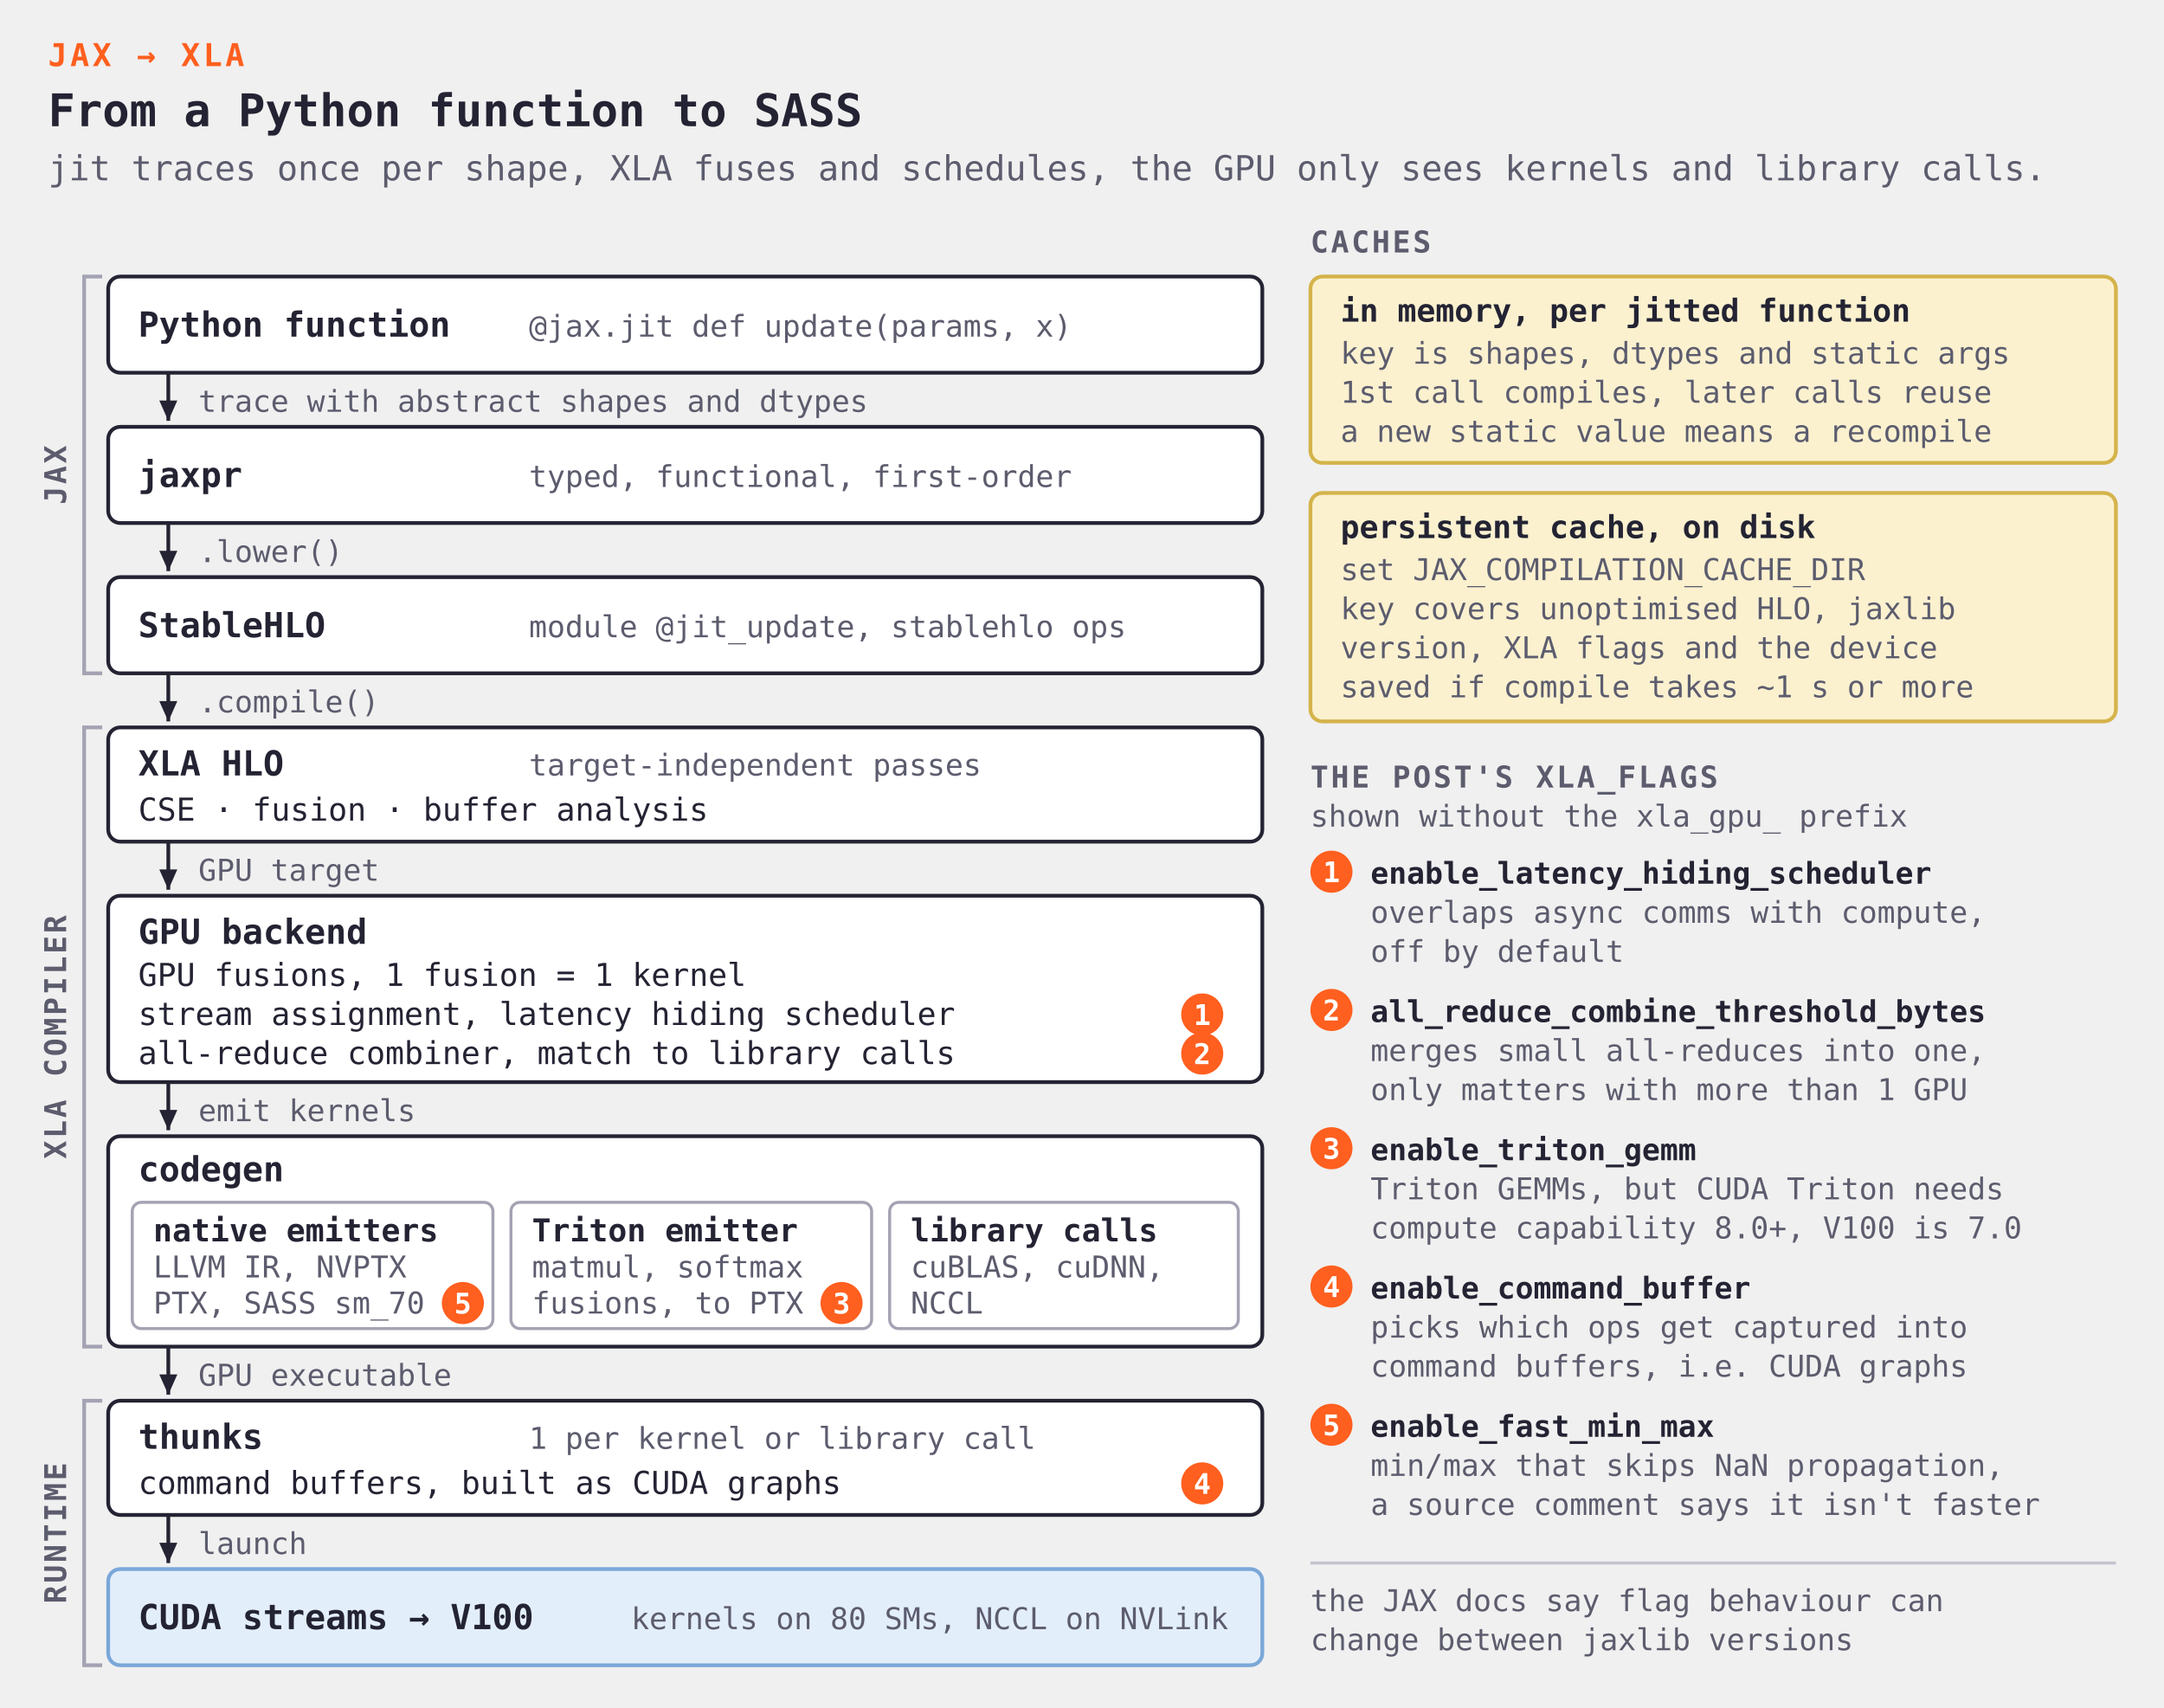
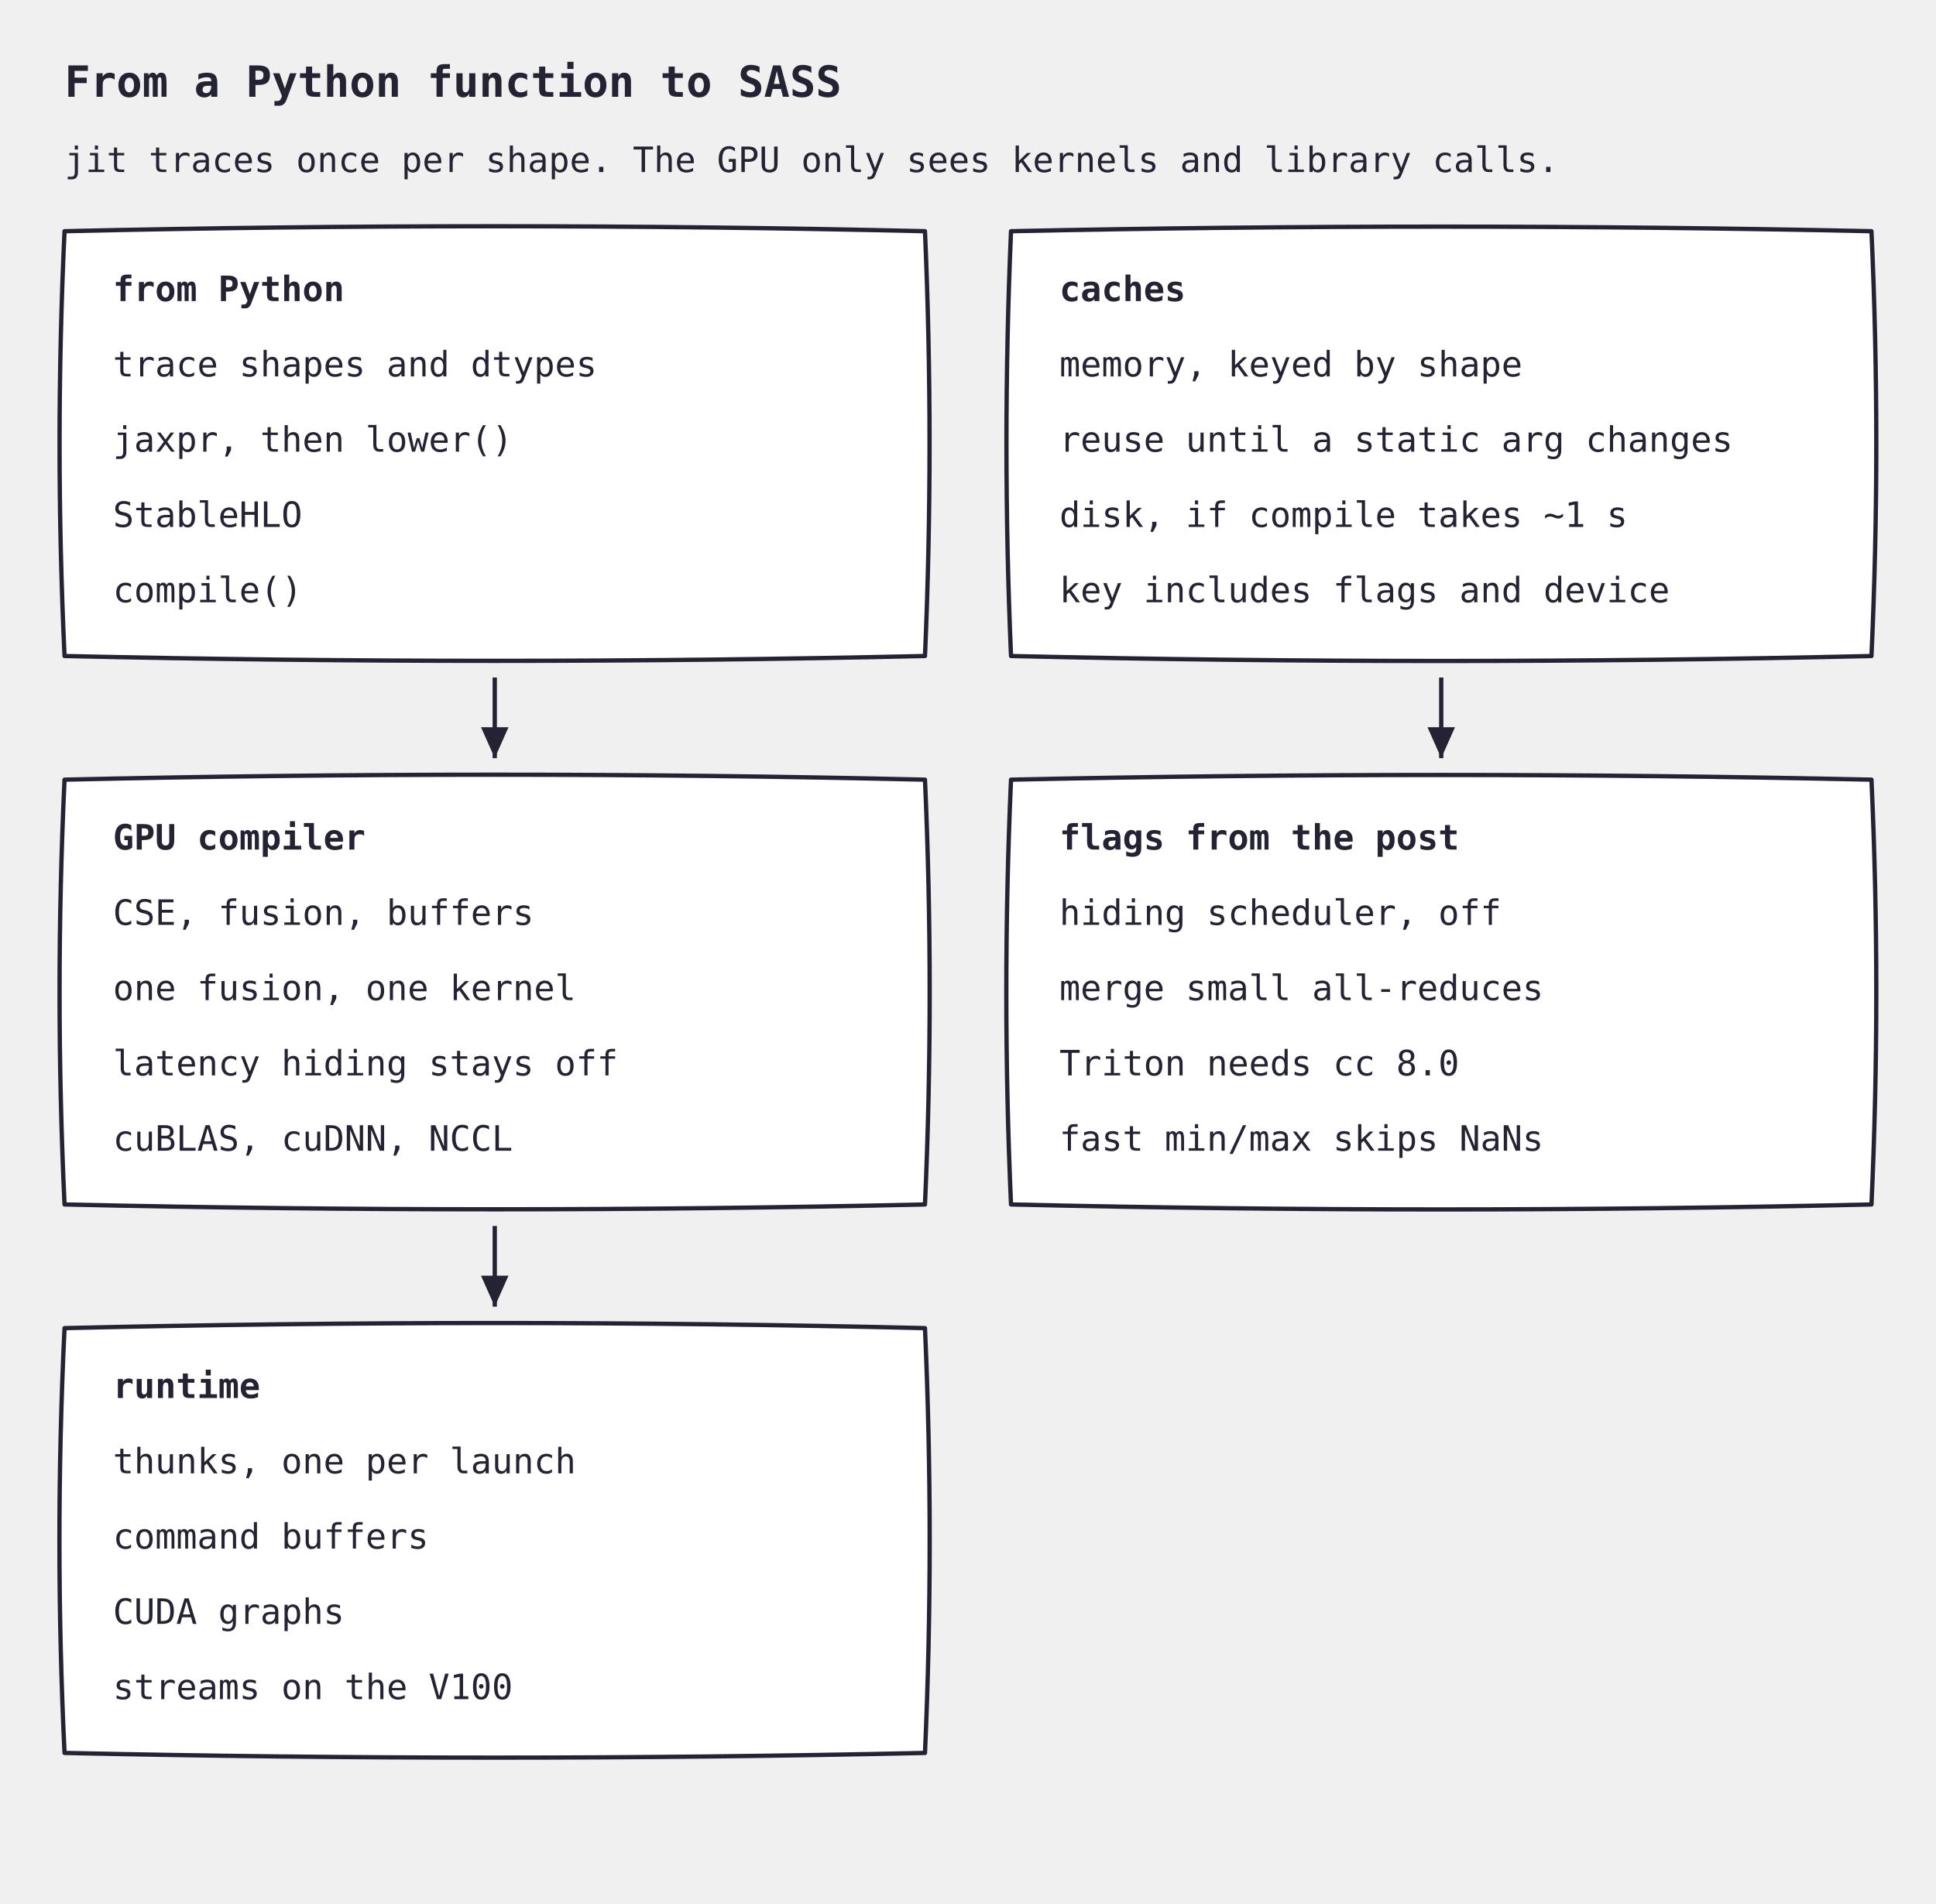
- <svg xmlns="http://www.w3.org/2000/svg" viewBox="0 0 720 568" role="img" aria-labelledby="title desc" font-family="'Roboto Mono', ui-monospace, SFMono-Regular, Menlo, Consolas, 'DejaVu Sans Mono', monospace">
+ <svg xmlns="http://www.w3.org/2000/svg" viewBox="0 0 720 708" role="img" aria-labelledby="title desc" font-family="'Roboto Mono', ui-monospace, SFMono-Regular, Menlo, Consolas, monospace">
  <defs>
-     <marker id="a" viewBox="0 0 10 10" refX="9" refY="5" markerWidth="6" markerHeight="6" orient="auto-start-reverse">
+     <marker id="a" viewBox="0 0 10 10" refX="9" refY="5" markerWidth="8" markerHeight="8" orient="auto-start-reverse">
      <path d="M0,1 L9,5 L0,9 z" fill="#232333" />
    </marker>
  </defs>
  <style>
-     text { fill: #232333; font-size: 10.5px; }
-     .k { font-size: 10.5px; font-weight: 600; letter-spacing: .1em; fill: #ff5f1f; }
-     .t { font-size: 15px; font-weight: 700; }
-     .c { font-size: 11.5px; fill: #5c5c6e; }
-     .lane { font-size: 10px; font-weight: 600; letter-spacing: .08em; fill: #5c5c6e; }
-     .m { fill: #5c5c6e; font-size: 10px; }
-     .h { font-size: 11.5px; font-weight: 700; }
-     .b { font-weight: 700; }
-     .fl { font-size: 10px; font-weight: 700; }
-     .sw { fill: #ffffff; stroke: #232333; stroke-width: 1.25; }
-     .chip { fill: #ffffff; stroke: #a3a3b3; stroke-width: 1; }
-     .gpu { fill: #e3eefb; stroke: #7aa7d9; stroke-width: 1.25; }
-     .mem { fill: #fbf1cf; stroke: #d4b34a; stroke-width: 1.25; }
-     .ln { stroke: #232333; stroke-width: 1.25; fill: none; }
-     .br { stroke: #a3a3b3; stroke-width: 1.25; fill: none; }
-     .n { fill: #ff5f1f; }
-     .nt { fill: #ffffff; font-size: 9.5px; font-weight: 700; }
+     text { fill: #232333; font-size: 13px; }
+     .t { font-size: 16px; font-weight: 700; }
+     .s { font-size: 13px; }
+     .h { font-weight: 700; }
+     .b { font-size: 13px; }
+     .m { font-size: 13px; }
  </style>
-   <text class="k" x="16" y="22">JAX → XLA</text>
-   <text class="t" x="16" y="42">From a Python function to SASS</text>
-   <text class="c" x="16" y="60">jit traces once per shape, XLA fuses and schedules, the GPU only sees kernels and library calls.</text>
-   <polyline class="br" points="34,92 28,92 28,224 34,224" />
-   <text class="lane" transform="translate(22 158) rotate(-90)" text-anchor="middle">JAX</text>
-   <polyline class="br" points="34,242 28,242 28,448 34,448" />
-   <text class="lane" transform="translate(22 345) rotate(-90)" text-anchor="middle">XLA COMPILER</text>
-   <polyline class="br" points="34,466 28,466 28,554 34,554" />
-   <text class="lane" transform="translate(22 510) rotate(-90)" text-anchor="middle">RUNTIME</text>
-   <rect class="sw" x="36" y="92" width="384" height="32" rx="4" />
-   <text class="h" x="46" y="112">Python function</text>
-   <text class="m" x="176" y="112">@jax.jit  def update(params, x)</text>
-   <line class="ln" x1="56" y1="124" x2="56" y2="140" marker-end="url(#a)" />
-   <text class="m" x="66" y="137">trace with abstract shapes and dtypes</text>
-   <rect class="sw" x="36" y="142" width="384" height="32" rx="4" />
-   <text class="h" x="46" y="162">jaxpr</text>
-   <text class="m" x="176" y="162">typed, functional, first-order</text>
-   <line class="ln" x1="56" y1="174" x2="56" y2="190" marker-end="url(#a)" />
-   <text class="m" x="66" y="187">.lower()</text>
-   <rect class="sw" x="36" y="192" width="384" height="32" rx="4" />
-   <text class="h" x="46" y="212">StableHLO</text>
-   <text class="m" x="176" y="212">module @jit_update, stablehlo ops</text>
-   <line class="ln" x1="56" y1="224" x2="56" y2="240" marker-end="url(#a)" />
-   <text class="m" x="66" y="237">.compile()</text>
-   <rect class="sw" x="36" y="242" width="384" height="38" rx="4" />
-   <text class="h" x="46" y="258">XLA HLO</text>
-   <text class="m" x="176" y="258">target-independent passes</text>
-   <text x="46" y="273">CSE · fusion · buffer analysis</text>
-   <line class="ln" x1="56" y1="280" x2="56" y2="296" marker-end="url(#a)" />
-   <text class="m" x="66" y="293">GPU target</text>
-   <rect class="sw" x="36" y="298" width="384" height="62" rx="4" />
-   <text class="h" x="46" y="314">GPU backend</text>
-   <text x="46" y="328">GPU fusions, 1 fusion = 1 kernel</text>
-   <text x="46" y="341">stream assignment, latency hiding scheduler</text>
-   <text x="46" y="354">all-reduce combiner, match to library calls</text>
-   <circle class="n" cx="400" cy="337.5" r="7" />
-   <text class="nt" x="400" y="341" text-anchor="middle">1</text>
-   <circle class="n" cx="400" cy="350.5" r="7" />
-   <text class="nt" x="400" y="354" text-anchor="middle">2</text>
-   <line class="ln" x1="56" y1="360" x2="56" y2="376" marker-end="url(#a)" />
-   <text class="m" x="66" y="373">emit kernels</text>
-   <rect class="sw" x="36" y="378" width="384" height="70" rx="4" />
-   <text class="h" x="46" y="393">codegen</text>
-   <rect class="chip" x="44" y="400" width="120" height="42" rx="3" />
-   <text class="b" x="51" y="413">native emitters</text>
-   <text class="m" x="51" y="425">LLVM IR, NVPTX</text>
-   <text class="m" x="51" y="437">PTX, SASS sm_70</text>
-   <circle class="n" cx="154" cy="433.5" r="7" />
-   <text class="nt" x="154" y="437" text-anchor="middle">5</text>
-   <rect class="chip" x="170" y="400" width="120" height="42" rx="3" />
-   <text class="b" x="177" y="413">Triton emitter</text>
-   <text class="m" x="177" y="425">matmul, softmax</text>
-   <text class="m" x="177" y="437">fusions, to PTX</text>
-   <circle class="n" cx="280" cy="433.5" r="7" />
-   <text class="nt" x="280" y="437" text-anchor="middle">3</text>
-   <rect class="chip" x="296" y="400" width="116" height="42" rx="3" />
-   <text class="b" x="303" y="413">library calls</text>
-   <text class="m" x="303" y="425">cuBLAS, cuDNN,</text>
-   <text class="m" x="303" y="437">NCCL</text>
-   <line class="ln" x1="56" y1="448" x2="56" y2="464" marker-end="url(#a)" />
-   <text class="m" x="66" y="461">GPU executable</text>
-   <rect class="sw" x="36" y="466" width="384" height="38" rx="4" />
-   <text class="h" x="46" y="482">thunks</text>
-   <text class="m" x="176" y="482">1 per kernel or library call</text>
-   <text x="46" y="497">command buffers, built as CUDA graphs</text>
-   <circle class="n" cx="400" cy="493.5" r="7" />
-   <text class="nt" x="400" y="497" text-anchor="middle">4</text>
-   <line class="ln" x1="56" y1="504" x2="56" y2="520" marker-end="url(#a)" />
-   <text class="m" x="66" y="517">launch</text>
-   <rect class="gpu" x="36" y="522" width="384" height="32" rx="4" />
-   <text class="h" x="46" y="542">CUDA streams → V100</text>
-   <text class="m" x="210" y="542">kernels on 80 SMs, NCCL on NVLink</text>
-   <text class="lane" x="436" y="84">CACHES</text>
-   <rect class="mem" x="436" y="92" width="268" height="62" rx="4" />
-   <text class="b" x="446" y="107">in memory, per jitted function</text>
-   <text class="m" x="446" y="121">key is shapes, dtypes and static args</text>
-   <text class="m" x="446" y="134">1st call compiles, later calls reuse</text>
-   <text class="m" x="446" y="147">a new static value means a recompile</text>
-   <rect class="mem" x="436" y="164" width="268" height="76" rx="4" />
-   <text class="b" x="446" y="179">persistent cache, on disk</text>
-   <text class="m" x="446" y="193">set JAX_COMPILATION_CACHE_DIR</text>
-   <text class="m" x="446" y="206">key covers unoptimised HLO, jaxlib</text>
-   <text class="m" x="446" y="219">version, XLA flags and the device</text>
-   <text class="m" x="446" y="232">saved if compile takes ~1 s or more</text>
-   <text class="lane" x="436" y="262">THE POST'S XLA_FLAGS</text>
-   <text class="m" x="436" y="275">shown without the xla_gpu_ prefix</text>
-   <circle class="n" cx="443" cy="290" r="7" />
-   <text class="nt" x="443" y="293.5" text-anchor="middle">1</text>
-   <text class="fl" x="456" y="294">enable_latency_hiding_scheduler</text>
-   <text class="m" x="456" y="307">overlaps async comms with compute,</text>
-   <text class="m" x="456" y="320">off by default</text>
-   <circle class="n" cx="443" cy="336" r="7" />
-   <text class="nt" x="443" y="339.5" text-anchor="middle">2</text>
-   <text class="fl" x="456" y="340">all_reduce_combine_threshold_bytes</text>
-   <text class="m" x="456" y="353">merges small all-reduces into one,</text>
-   <text class="m" x="456" y="366">only matters with more than 1 GPU</text>
-   <circle class="n" cx="443" cy="382" r="7" />
-   <text class="nt" x="443" y="385.5" text-anchor="middle">3</text>
-   <text class="fl" x="456" y="386">enable_triton_gemm</text>
-   <text class="m" x="456" y="399">Triton GEMMs, but CUDA Triton needs</text>
-   <text class="m" x="456" y="412">compute capability 8.0+, V100 is 7.0</text>
-   <circle class="n" cx="443" cy="428" r="7" />
-   <text class="nt" x="443" y="431.5" text-anchor="middle">4</text>
-   <text class="fl" x="456" y="432">enable_command_buffer</text>
-   <text class="m" x="456" y="445">picks which ops get captured into</text>
-   <text class="m" x="456" y="458">command buffers, i.e. CUDA graphs</text>
-   <circle class="n" cx="443" cy="474" r="7" />
-   <text class="nt" x="443" y="477.5" text-anchor="middle">5</text>
-   <text class="fl" x="456" y="478">enable_fast_min_max</text>
-   <text class="m" x="456" y="491">min/max that skips NaN propagation,</text>
-   <text class="m" x="456" y="504">a source comment says it isn't faster</text>
-   <line x1="436" y1="520" x2="704" y2="520" stroke="#c3c3cf" stroke-width="1" />
-   <text class="m" x="436" y="536">the JAX docs say flag behaviour can</text>
-   <text class="m" x="436" y="549">change between jaxlib versions</text>
+   <text class="t" x="24" y="36">From a Python function to SASS</text>
+   <text class="s" x="24" y="64">jit traces once per shape. The GPU only sees kernels and library calls.</text>
+   <path d="M 24.0 86.0 Q 184.0 82.3 344.0 86.0 Q 347.4 165.0 344.0 244.0 Q 184.0 247.6 24.0 244.0 Q 20.3 165.0 24.0 86.0 Z" fill="#ffffff" stroke="#232333" stroke-width="1.6" stroke-linejoin="round" />
+   <text class="h" x="42.0" y="112.0">from Python</text>
+   <text class="b" x="42.0" y="140.0">trace shapes and dtypes</text>
+   <text class="b" x="42.0" y="168.0">jaxpr, then lower()</text>
+   <text class="b" x="42.0" y="196.0">StableHLO</text>
+   <text class="b" x="42.0" y="224.0">compile()</text>
+   <line x1="184.0" y1="252.0" x2="184.0" y2="282.0" stroke="#232333" stroke-width="1.6" marker-end="url(#a)" />
+   <path d="M 24.0 290.0 Q 184.0 286.3 344.0 290.0 Q 347.5 369.0 344.0 448.0 Q 184.0 451.6 24.0 448.0 Q 20.3 369.0 24.0 290.0 Z" fill="#ffffff" stroke="#232333" stroke-width="1.6" stroke-linejoin="round" />
+   <text class="h" x="42.0" y="316.0">GPU compiler</text>
+   <text class="b" x="42.0" y="344.0">CSE, fusion, buffers</text>
+   <text class="b" x="42.0" y="372.0">one fusion, one kernel</text>
+   <text class="b" x="42.0" y="400.0">latency hiding stays off</text>
+   <text class="b" x="42.0" y="428.0">cuBLAS, cuDNN, NCCL</text>
+   <line x1="184.0" y1="456.0" x2="184.0" y2="486.0" stroke="#232333" stroke-width="1.6" marker-end="url(#a)" />
+   <path d="M 24.0 494.0 Q 184.0 490.2 344.0 494.0 Q 347.5 573.0 344.0 652.0 Q 184.0 655.5 24.0 652.0 Q 20.2 573.0 24.0 494.0 Z" fill="#ffffff" stroke="#232333" stroke-width="1.6" stroke-linejoin="round" />
+   <text class="h" x="42.0" y="520.0">runtime</text>
+   <text class="b" x="42.0" y="548.0">thunks, one per launch</text>
+   <text class="b" x="42.0" y="576.0">command buffers</text>
+   <text class="b" x="42.0" y="604.0">CUDA graphs</text>
+   <text class="b" x="42.0" y="632.0">streams on the V100</text>
+   <path d="M 376.0 86.0 Q 536.0 82.6 696.0 86.0 Q 699.6 165.0 696.0 244.0 Q 536.0 247.7 376.0 244.0 Q 372.6 165.0 376.0 86.0 Z" fill="#ffffff" stroke="#232333" stroke-width="1.6" stroke-linejoin="round" />
+   <text class="h" x="394.0" y="112.0">caches</text>
+   <text class="b" x="394.0" y="140.0">memory, keyed by shape</text>
+   <text class="b" x="394.0" y="168.0">reuse until a static arg changes</text>
+   <text class="b" x="394.0" y="196.0">disk, if compile takes ~1 s</text>
+   <text class="b" x="394.0" y="224.0">key includes flags and device</text>
+   <line x1="536.0" y1="252.0" x2="536.0" y2="282.0" stroke="#232333" stroke-width="1.6" marker-end="url(#a)" />
+   <path d="M 376.0 290.0 Q 536.0 286.5 696.0 290.0 Q 699.6 369.0 696.0 448.0 Q 536.0 451.7 376.0 448.0 Q 372.5 369.0 376.0 290.0 Z" fill="#ffffff" stroke="#232333" stroke-width="1.6" stroke-linejoin="round" />
+   <text class="h" x="394.0" y="316.0">flags from the post</text>
+   <text class="b" x="394.0" y="344.0">hiding scheduler, off</text>
+   <text class="b" x="394.0" y="372.0">merge small all-reduces</text>
+   <text class="b" x="394.0" y="400.0">Triton needs cc 8.0</text>
+   <text class="b" x="394.0" y="428.0">fast min/max skips NaNs</text>
</svg>
